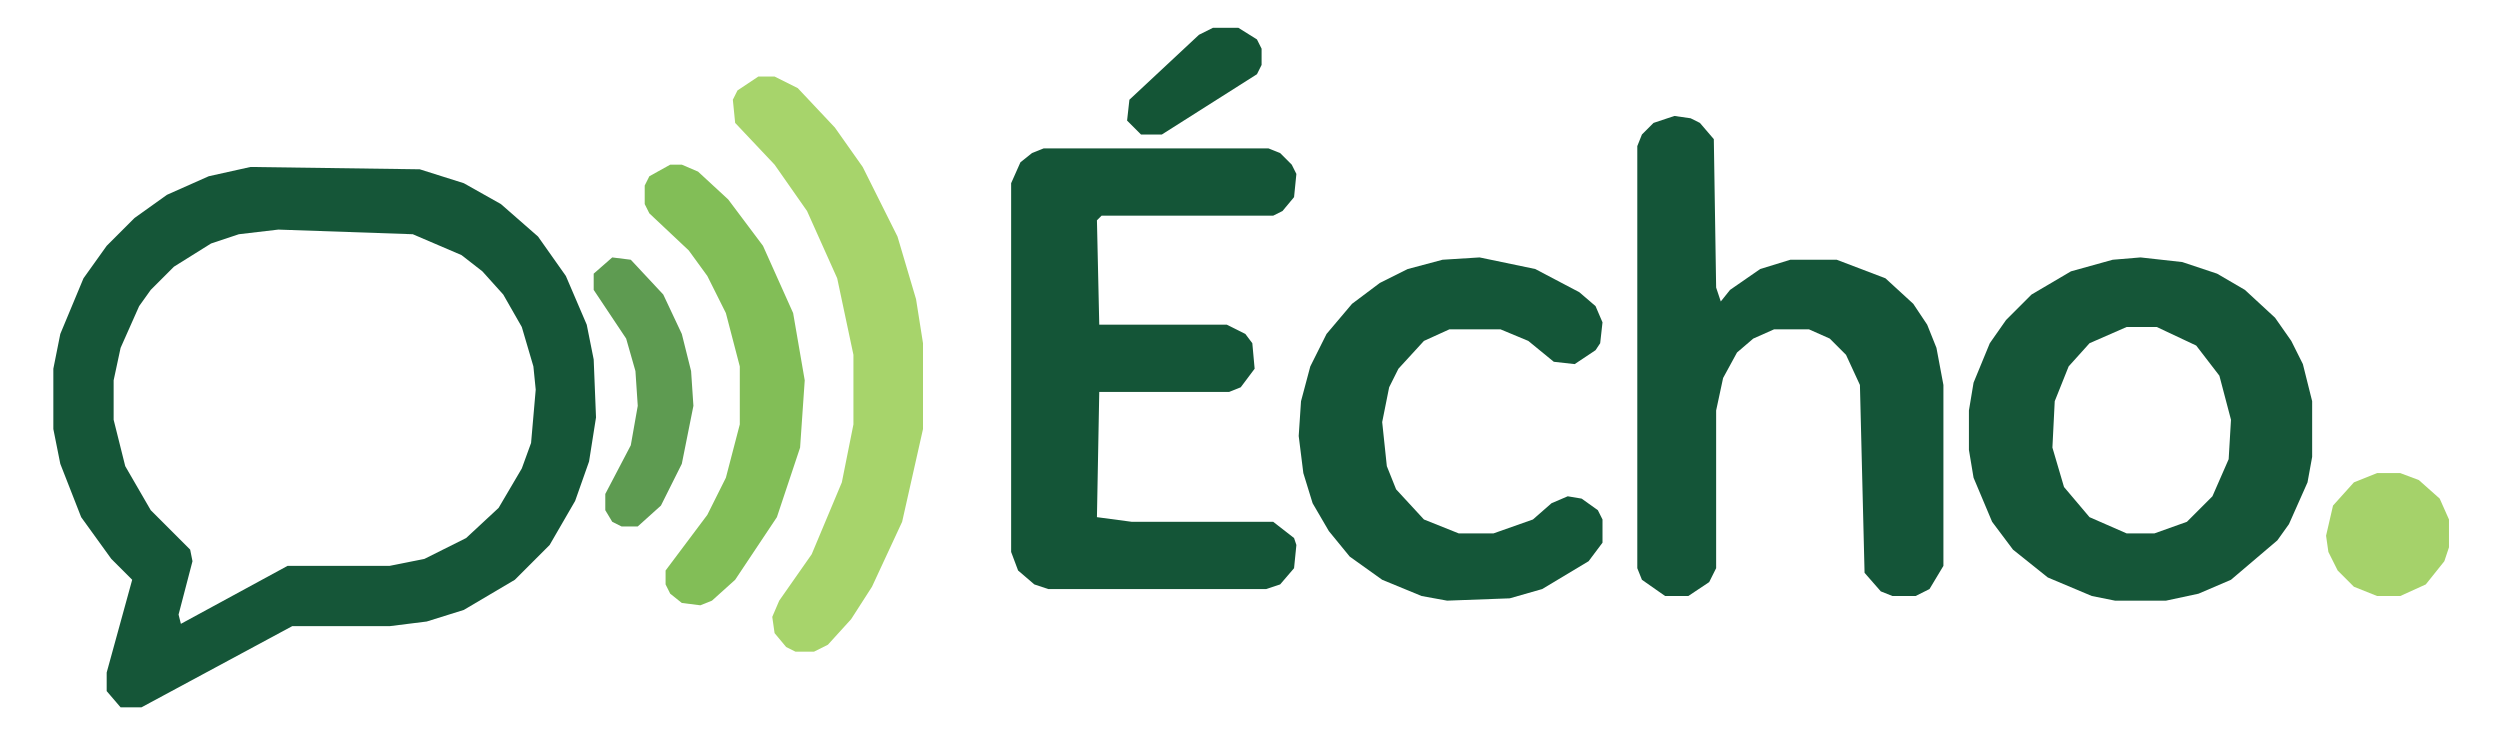
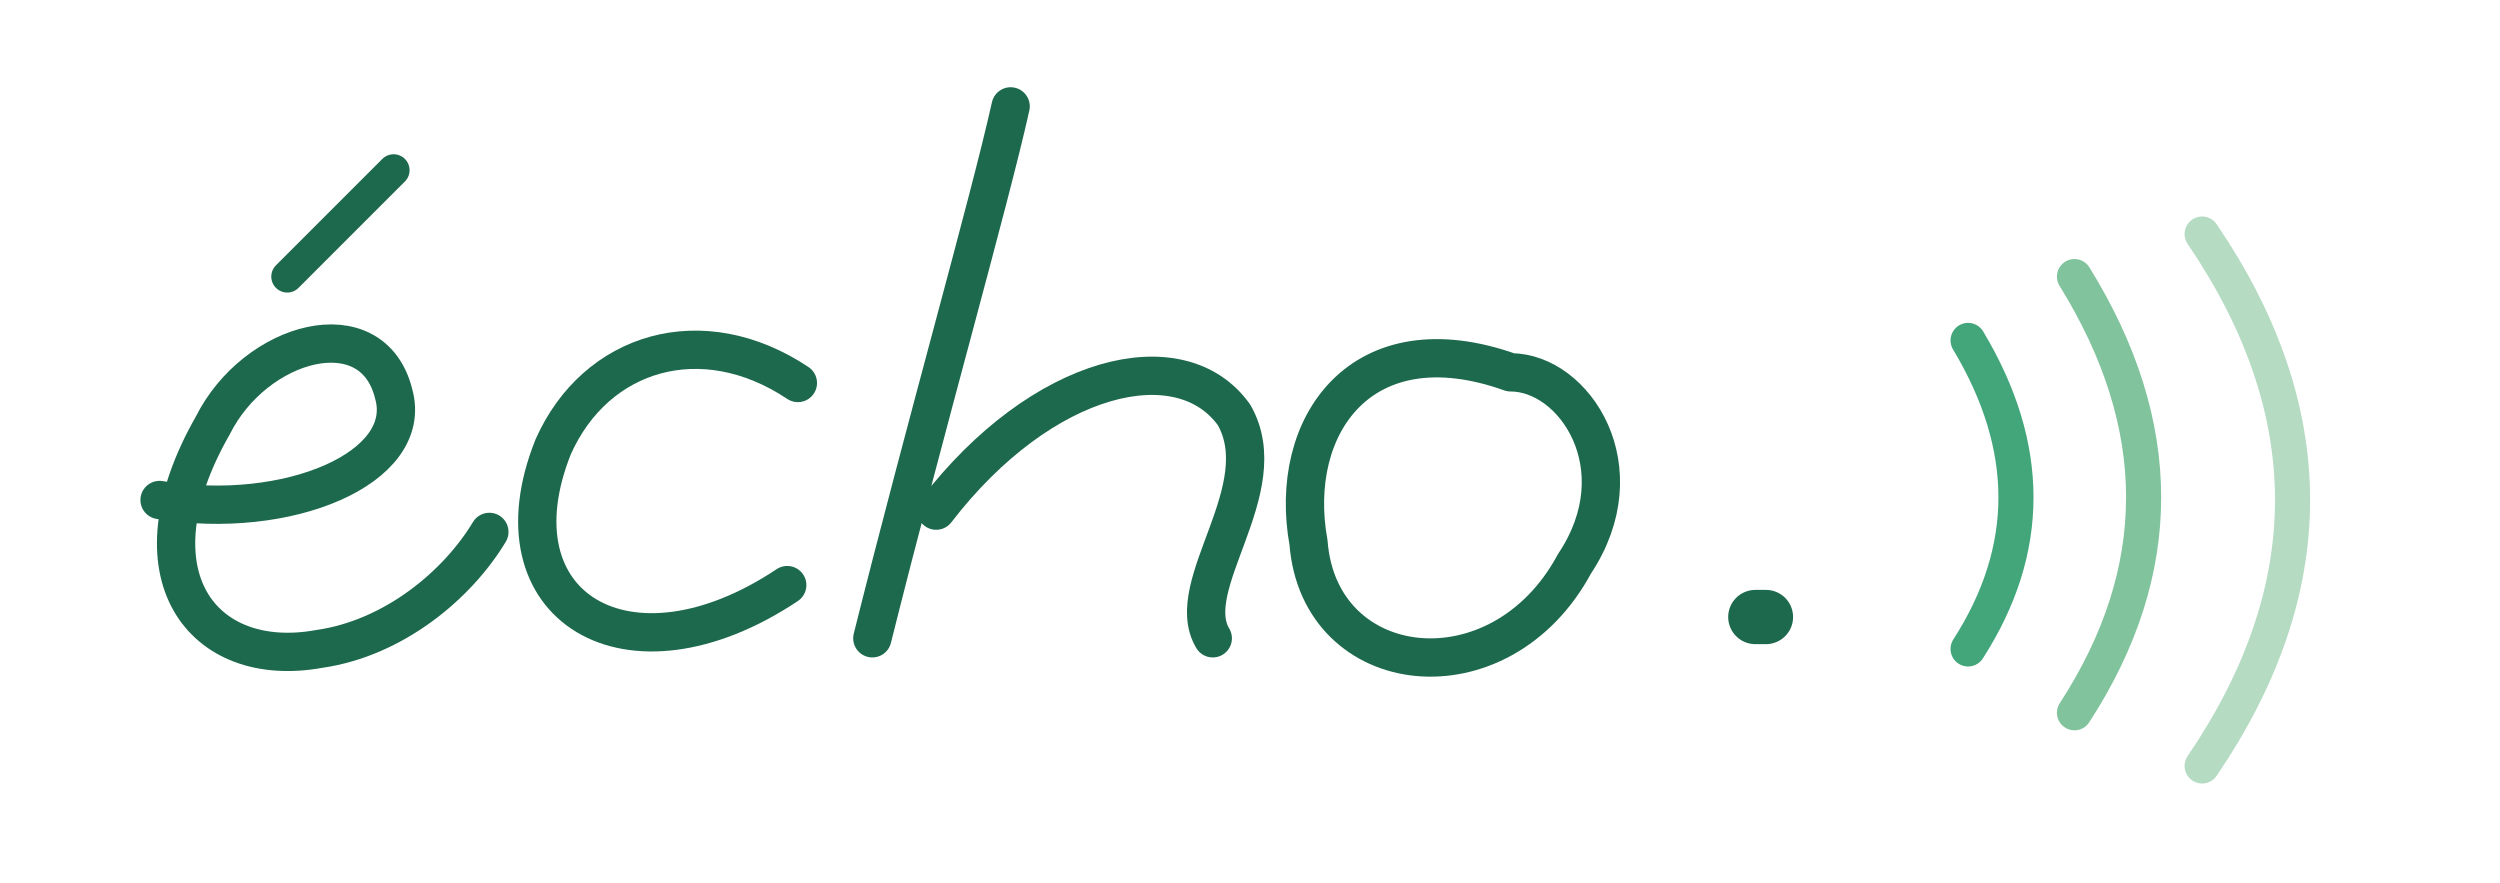
- <svg xmlns="http://www.w3.org/2000/svg" viewBox="65 463 1078 323" role="img" aria-labelledby="title">
+ <svg xmlns="http://www.w3.org/2000/svg" viewBox="16 33 235 83" role="img" aria-labelledby="title desc">
  <style>
- @keyframes echoPulse {
-   0%, 10%, 100% { opacity: .3; }
-   24%, 54% { opacity: 1; }
-   75% { opacity: .45; }
+ /* Deliberately restrained: handwritten strokes stay still; only the sound waves breathe. */
+ @keyframes echoRipple {
+   0%, 12%, 100% { opacity: .33; }
+   27%, 51% { opacity: 1; }
+   72% { opacity: .45; }
}
- @keyframes echoDot {
-   0%, 24%, 100% { opacity: .65; }
-   45%, 70% { opacity: 1; }
- }
- .echo-wave { transform-box:fill-box; transform-origin:center; animation: echoPulse 2.6s ease-in-out infinite; }
- .echo-wave-1 { animation-delay: 0s; }
- .echo-wave-2 { animation-delay: .28s; }
- .echo-wave-3 { animation-delay: .56s; }
- .echo-dot { animation: echoDot 2.6s ease-in-out infinite; }
- @media (prefers-reduced-motion: reduce) {
-   .echo-wave, .echo-dot { animation: none !important; opacity:1 !important; }
+ .wave { animation: echoRipple 2.8s ease-in-out infinite; }
+ .wave-one { animation-delay: 0s; }
+ .wave-two { animation-delay: .28s; }
+ .wave-three { animation-delay: .56s; }
+ @media(prefers-reduced-motion:reduce) {
+   .wave { animation:none!important; opacity:1!important; }
}
</style>
-   <path fill="#155638" fill-rule="evenodd" d="M281,551 L265,542 L246,536 L173,535 L155,539 L137,547 L123,557 L111,569 L101,583 L91,607 L88,622 L88,648 L91,663 L100,686 L113,704 L122,713 L111,753 L111,761 L117,768 L126,768 L191,733 L233,733 L249,731 L265,726 L287,713 L302,698 L313,679 L319,662 L322,643 L321,618 L318,603 L309,582 L297,565Z M273,580 L282,590 L290,604 L295,621 L296,631 L294,654 L290,665 L280,682 L266,695 L248,704 L233,707 L189,707 L143,732 L142,728 L148,705 L147,700 L130,683 L119,664 L114,644 L114,627 L117,613 L125,595 L130,588 L140,578 L156,568 L168,564 L185,562 L243,564 L264,573Z" />
-   <path class="echo-wave echo-wave-1" fill="#5e9b51" fill-rule="evenodd" d="M329,574 L321,581 L321,588 L335,609 L339,623 L340,638 L337,655 L326,676 L326,683 L329,688 L333,690 L340,690 L350,681 L359,663 L364,638 L363,623 L359,607 L351,590 L337,575Z" />
-   <path class="echo-wave echo-wave-2" fill="#82be57" fill-rule="evenodd" d="M354,534 L345,539 L343,543 L343,551 L345,555 L362,571 L370,582 L378,598 L384,621 L384,646 L378,669 L370,685 L352,709 L352,715 L354,719 L359,723 L367,724 L372,722 L382,713 L400,686 L410,656 L412,627 L407,598 L394,569 L379,549 L366,537 L359,534Z" />
-   <path class="echo-wave echo-wave-3" fill="#a7d46b" fill-rule="evenodd" d="M392,496 L383,502 L381,506 L382,516 L399,534 L413,554 L426,583 L433,616 L433,646 L428,671 L415,702 L401,722 L398,729 L399,736 L404,742 L408,744 L416,744 L422,741 L432,730 L441,716 L454,688 L463,648 L463,611 L460,592 L452,565 L437,535 L425,518 L409,501 L399,496Z" />
-   <path fill="#145537" fill-rule="evenodd" d="M510,529 L505,533 L501,542 L501,701 L504,709 L511,715 L517,717 L611,717 L617,715 L623,708 L624,698 L623,695 L614,688 L553,688 L538,686 L539,632 L595,632 L600,630 L606,622 L605,611 L602,607 L594,603 L539,603 L538,558 L540,556 L614,556 L618,554 L623,548 L624,538 L622,534 L617,529 L612,527 L515,527Z" />
-   <path fill="#145536" fill-rule="evenodd" d="M607,480 L599,475 L588,475 L582,478 L552,506 L551,515 L557,521 L566,521 L607,495 L609,491 L609,484Z" />
-   <path fill="#145638" fill-rule="evenodd" d="M687,575 L672,579 L660,585 L648,594 L637,607 L630,621 L626,636 L625,651 L627,667 L631,680 L638,692 L647,703 L661,713 L678,720 L689,722 L716,721 L730,717 L750,705 L756,697 L756,687 L754,683 L747,678 L741,677 L734,680 L726,687 L709,693 L694,693 L679,687 L667,674 L663,664 L661,645 L664,630 L668,622 L679,610 L690,605 L712,605 L724,610 L735,619 L744,620 L753,614 L755,611 L756,602 L753,595 L746,589 L727,579 L703,574Z" />
-   <path fill="#145538" fill-rule="evenodd" d="M778,516 L773,521 L771,526 L771,708 L773,713 L783,720 L793,720 L802,714 L805,708 L805,640 L808,626 L814,615 L821,609 L830,605 L845,605 L854,609 L861,616 L867,629 L869,710 L876,718 L881,720 L891,720 L897,717 L903,707 L903,629 L900,613 L896,603 L890,594 L878,583 L857,575 L837,575 L824,579 L811,588 L807,593 L805,587 L804,523 L798,516 L794,514 L787,513Z" />
-   <path fill="#155638" fill-rule="evenodd" d="M1006,576 L988,574 L976,575 L958,580 L941,590 L930,601 L923,611 L916,628 L914,640 L914,657 L916,669 L924,688 L933,700 L948,712 L967,720 L977,722 L999,722 L1013,719 L1027,713 L1047,696 L1052,689 L1060,671 L1062,660 L1062,636 L1058,620 L1053,610 L1046,600 L1033,588 L1021,581Z M982,604 L995,604 L1012,612 L1022,625 L1027,644 L1026,661 L1019,677 L1008,688 L994,693 L982,693 L966,686 L955,673 L950,656 L951,636 L957,621 L966,611Z" />
-   <path class="echo-dot" fill="#a5d26a" fill-rule="evenodd" d="M1090,667 L1080,671 L1071,681 L1068,694 L1069,701 L1073,709 L1080,716 L1090,720 L1100,720 L1111,715 L1119,705 L1121,699 L1121,687 L1117,678 L1108,670 L1100,667Z" />
+   <g fill="none" stroke="#1d694d" stroke-width="3.6" stroke-linecap="round" stroke-linejoin="round">
+     <path d="M31 80 C43 82 55 77 53 70 C51 62 40 65 36 73 C28 87 35 96 46 94 C53 93 59 88 62 83" />
+     <path d="M43 59 L53 49" stroke-width="3" />
+     <path d="M91 69 C82 63 72 66 68 75 C62 90 75 98 90 88" />
+     <path d="M98 93 C103 73 109 52 111 43 M104 81 C114 68 127 65 132 72 C136 79 127 88 130 93" />
+     <path d="M158 68 C144 63 137 73 139 84 C140 97 157 99 164 86 C170 77 164 68 158 68Z" />
+     <path d="M181 91 L182 91" stroke-width="5.1" />
+   </g>
+   <g fill="none" stroke-linecap="round" stroke-width="3.3">
+     <path class="wave wave-one" d="M201 65 Q210 80 201 94" stroke="#43a67b" />
+     <path class="wave wave-two" d="M211 59 Q224 80 211 100" stroke="#80c39c" />
+     <path class="wave wave-three" d="M223 55 Q240 80 223 105" stroke="#b5dbc3" />
+   </g>
</svg>
